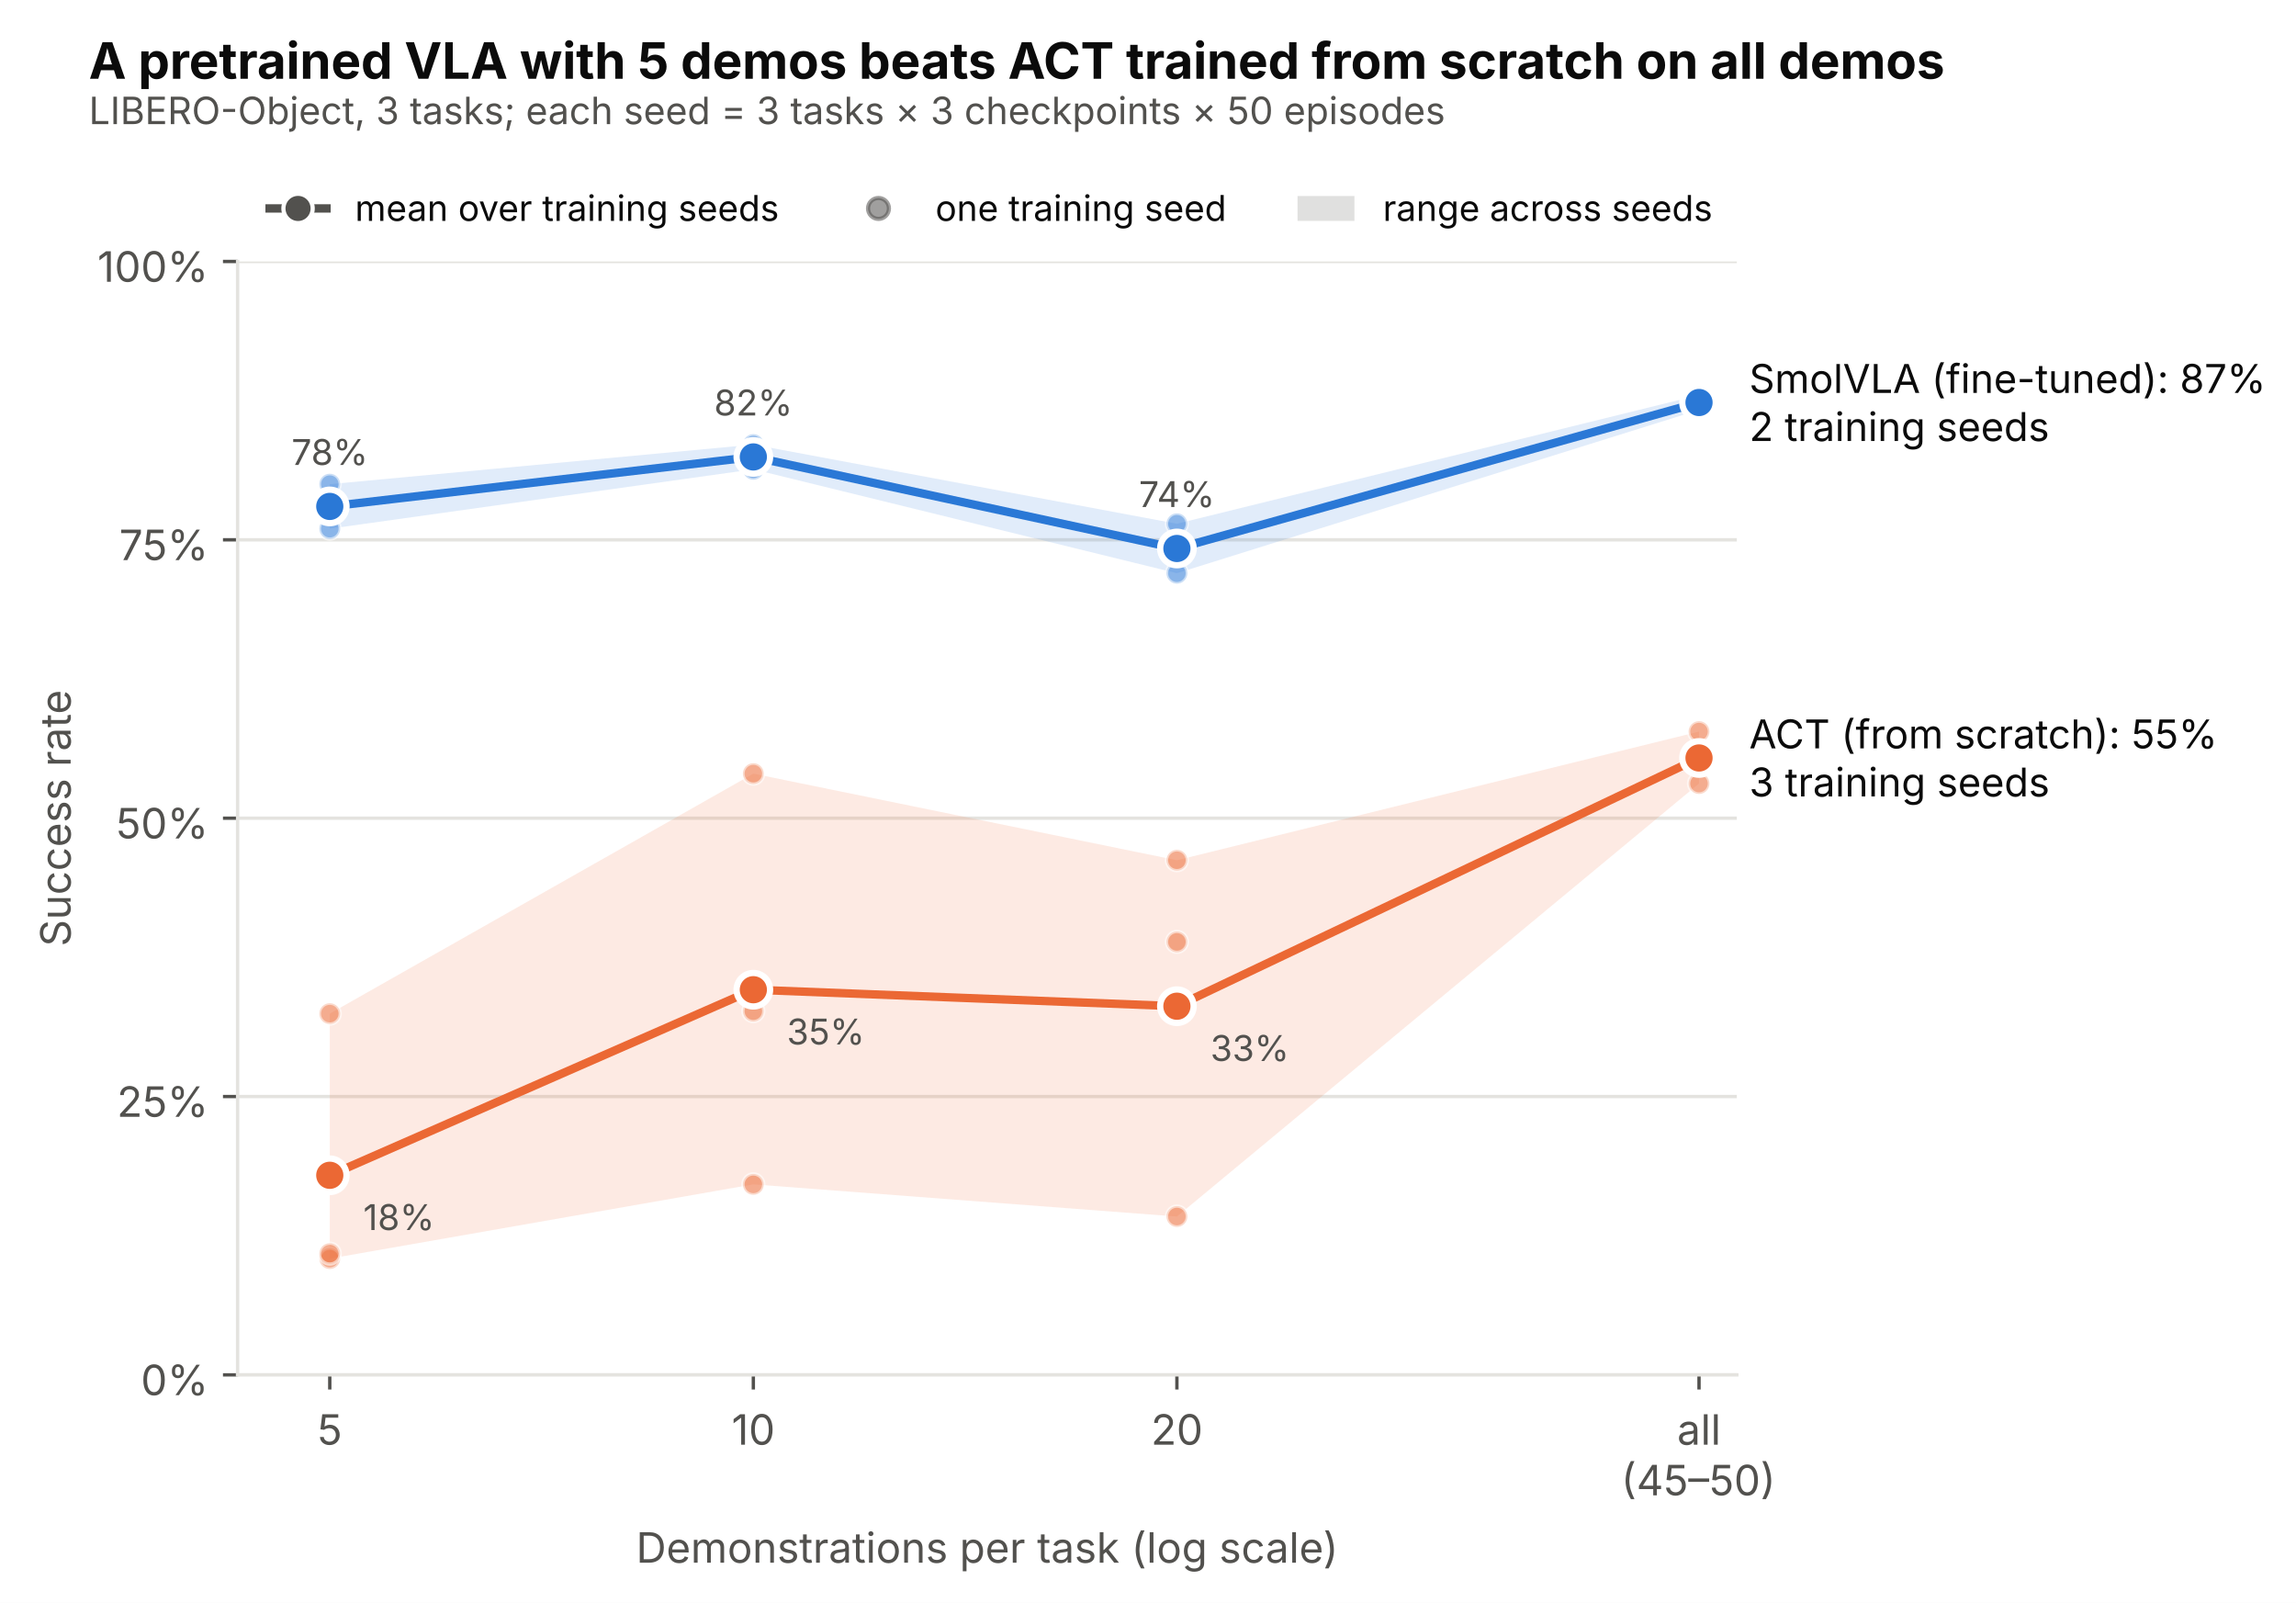
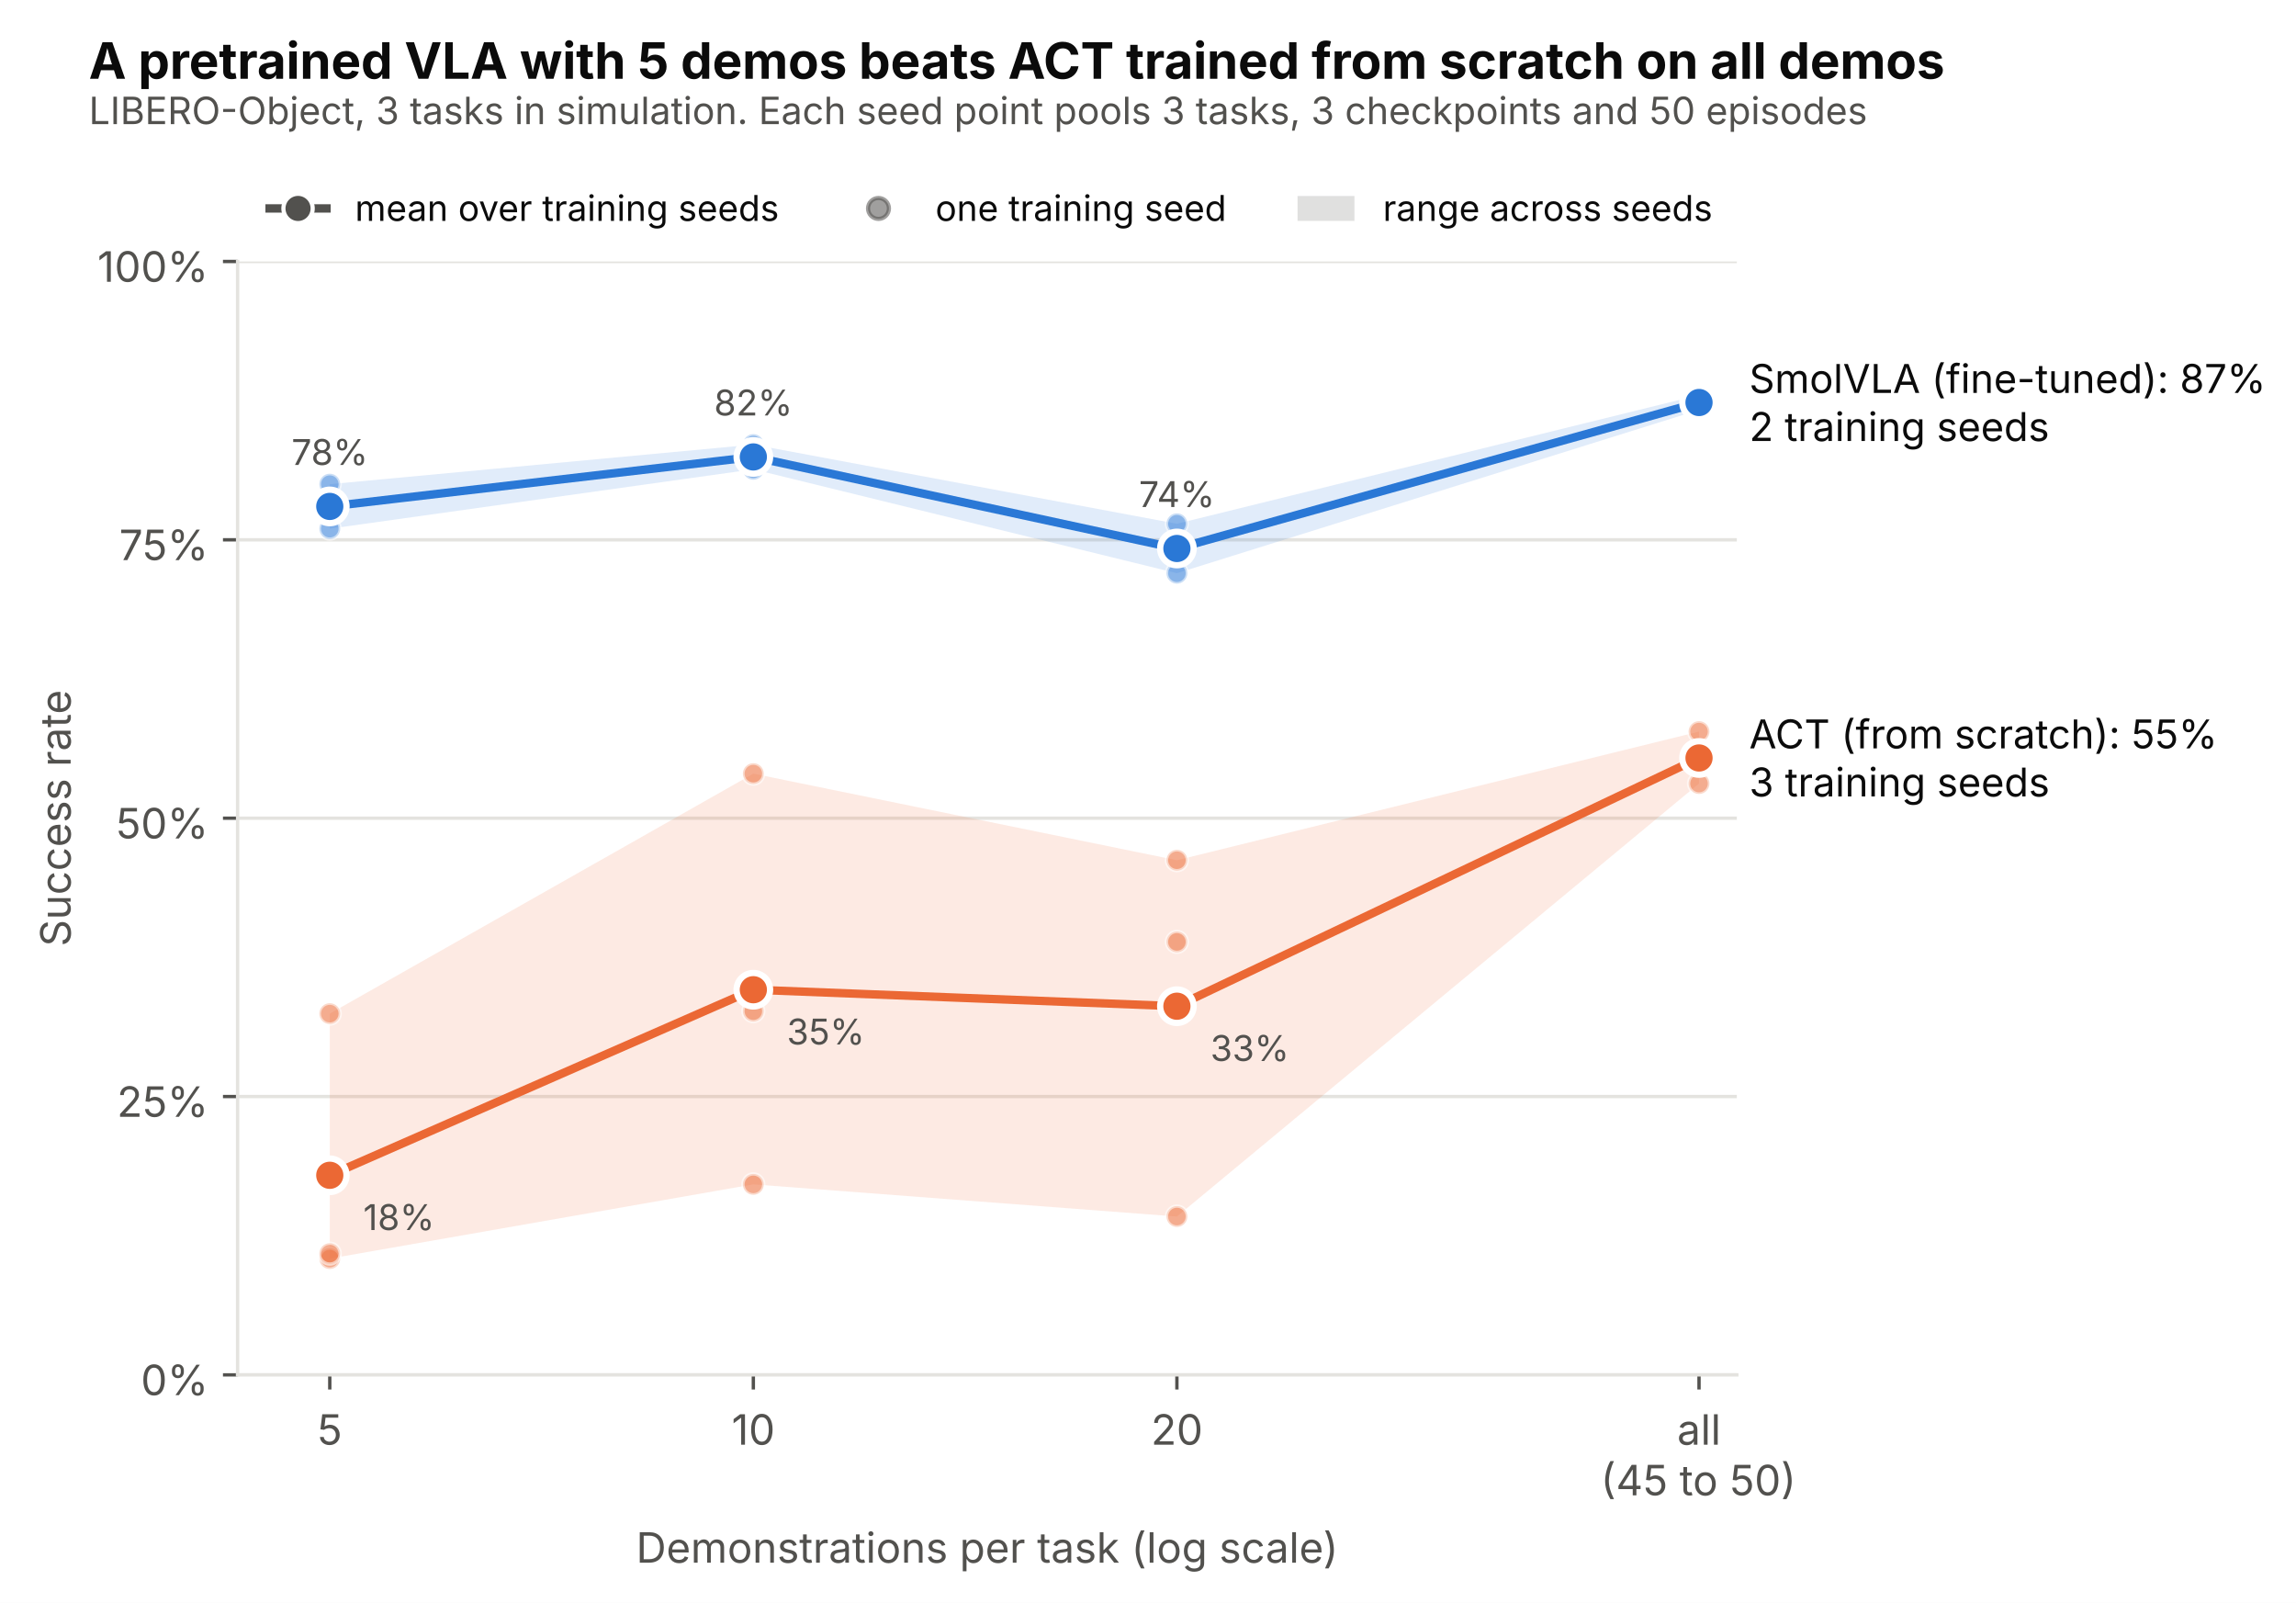
<svg xmlns="http://www.w3.org/2000/svg" xmlns:xlink="http://www.w3.org/1999/xlink" width="548.899pt" height="383.107pt" viewBox="0 0 548.899 383.107" version="1.1">
  <defs>
    <style type="text/css">*{stroke-linejoin: round; stroke-linecap: butt}</style>
  </defs>
  <g id="figure_1">
    <g id="patch_1">
      <path d="M 0 383.107  L 548.899 383.107  L 548.899 0  L 0 0  z " style="fill: #ffffff" />
    </g>
    <g id="axes_1">
      <g id="patch_2">
        <path d="M 56.804 328.608  L 415.22 328.608  L 415.22 62.496  L 56.804 62.496  z " style="fill: #ffffff" />
      </g>
      <g id="matplotlib.axis_1">
        <g id="xtick_1">
          <g id="line2d_1">
            <defs>
              <path id="ma58de46d80" d="M 0 0  L 0 3.5  " style="stroke: #52514e; stroke-width: 0.8" />
            </defs>
            <g>
              <use xlink:href="#ma58de46d80" x="78.838" y="328.608" style="fill: #52514e; stroke: #52514e; stroke-width: 0.8" />
            </g>
          </g>
          <g id="text_1">
-             <text style="font-size: 10px; font-family: 'Inter', 'DejaVu Sans', 'Bitstream Vera Sans', 'Computer Modern Sans Serif', 'Lucida Grande', 'Verdana', 'Geneva', 'Lucid', 'Arial', 'Helvetica', 'Avant Garde', sans-serif; text-anchor: middle; fill: #52514e" x="78.838" y="345.296" transform="rotate(-0 78.83787 345.2955)">5</text>
+             <text style="font-size: 10px; font-family: 'Inter', 'DejaVu Sans', sans-serif; text-anchor: middle; fill: #52514e" x="78.838" y="345.296" transform="rotate(-0 78.83787 345.2955)">5</text>
          </g>
        </g>
        <g id="xtick_2">
          <g id="line2d_2">
            <g>
              <use xlink:href="#ma58de46d80" x="180.099" y="328.608" style="fill: #52514e; stroke: #52514e; stroke-width: 0.8" />
            </g>
          </g>
          <g id="text_2">
-             <text style="font-size: 10px; font-family: 'Inter', 'DejaVu Sans', 'Bitstream Vera Sans', 'Computer Modern Sans Serif', 'Lucida Grande', 'Verdana', 'Geneva', 'Lucid', 'Arial', 'Helvetica', 'Avant Garde', sans-serif; text-anchor: middle; fill: #52514e" x="180.099" y="345.296" transform="rotate(-0 180.0991 345.2955)">10</text>
+             <text style="font-size: 10px; font-family: 'Inter', 'DejaVu Sans', sans-serif; text-anchor: middle; fill: #52514e" x="180.099" y="345.296" transform="rotate(-0 180.0991 345.2955)">10</text>
          </g>
        </g>
        <g id="xtick_3">
          <g id="line2d_3">
            <g>
              <use xlink:href="#ma58de46d80" x="281.36" y="328.608" style="fill: #52514e; stroke: #52514e; stroke-width: 0.8" />
            </g>
          </g>
          <g id="text_3">
-             <text style="font-size: 10px; font-family: 'Inter', 'DejaVu Sans', 'Bitstream Vera Sans', 'Computer Modern Sans Serif', 'Lucida Grande', 'Verdana', 'Geneva', 'Lucid', 'Arial', 'Helvetica', 'Avant Garde', sans-serif; text-anchor: middle; fill: #52514e" x="281.36" y="345.296" transform="rotate(-0 281.3603 345.2955)">20</text>
+             <text style="font-size: 10px; font-family: 'Inter', 'DejaVu Sans', sans-serif; text-anchor: middle; fill: #52514e" x="281.36" y="345.296" transform="rotate(-0 281.3603 345.2955)">20</text>
          </g>
        </g>
        <g id="xtick_4">
          <g id="line2d_4">
            <g>
              <use xlink:href="#ma58de46d80" x="406.181" y="328.608" style="fill: #52514e; stroke: #52514e; stroke-width: 0.8" />
            </g>
          </g>
          <g id="text_4">
-             <text style="font-size: 10px; font-family: 'Inter', 'DejaVu Sans', 'Bitstream Vera Sans', 'Computer Modern Sans Serif', 'Lucida Grande', 'Verdana', 'Geneva', 'Lucid', 'Arial', 'Helvetica', 'Avant Garde', sans-serif; fill: #52514e" transform="translate(400.9513 345.2955)">all</text>
-             <text style="font-size: 10px; font-family: 'Inter', 'DejaVu Sans', 'Bitstream Vera Sans', 'Computer Modern Sans Serif', 'Lucida Grande', 'Verdana', 'Geneva', 'Lucid', 'Arial', 'Helvetica', 'Avant Garde', sans-serif; fill: #52514e" transform="translate(387.57 357.3951)">(45–50)</text>
+             <text style="font-size: 10px; font-family: 'Inter', 'DejaVu Sans', sans-serif; fill: #52514e" transform="translate(400.9513 345.2955)">all</text>
+             <text style="font-size: 10px; font-family: 'Inter', 'DejaVu Sans', sans-serif; fill: #52514e" transform="translate(382.6716 357.3951)">(45 to 50)</text>
          </g>
        </g>
        <g id="text_5">
-           <text style="font-size: 10px; font-family: 'Inter', 'DejaVu Sans', 'Bitstream Vera Sans', 'Computer Modern Sans Serif', 'Lucida Grande', 'Verdana', 'Geneva', 'Lucid', 'Arial', 'Helvetica', 'Avant Garde', sans-serif; text-anchor: middle; fill: #52514e" x="236.012" y="373.495" transform="rotate(-0 236.0123 373.4947)">Demonstrations per task (log scale)</text>
+           <text style="font-size: 10px; font-family: 'Inter', 'DejaVu Sans', sans-serif; text-anchor: middle; fill: #52514e" x="236.012" y="373.495" transform="rotate(-0 236.0123 373.4947)">Demonstrations per task (log scale)</text>
        </g>
      </g>
      <g id="matplotlib.axis_2">
        <g id="ytick_1">
          <g id="line2d_5">
            <path d="M 56.804 328.608  L 415.22 328.608  " clip-path="url(#p973b50cd61)" style="fill: none; stroke: #e4e3df; stroke-width: 0.8; stroke-linecap: square" />
          </g>
          <g id="line2d_6">
            <defs>
              <path id="me9674b7a8d" d="M 0 0  L -3.5 0  " style="stroke: #52514e; stroke-width: 0.8" />
            </defs>
            <g>
              <use xlink:href="#me9674b7a8d" x="56.804" y="328.608" style="fill: #52514e; stroke: #52514e; stroke-width: 0.8" />
            </g>
          </g>
          <g id="text_6">
-             <text style="font-size: 10px; font-family: 'Inter', 'DejaVu Sans', 'Bitstream Vera Sans', 'Computer Modern Sans Serif', 'Lucida Grande', 'Verdana', 'Geneva', 'Lucid', 'Arial', 'Helvetica', 'Avant Garde', sans-serif; text-anchor: end; fill: #52514e" x="49.804" y="333.452" transform="rotate(-0 49.8043 333.4518)">0%</text>
+             <text style="font-size: 10px; font-family: 'Inter', 'DejaVu Sans', sans-serif; text-anchor: end; fill: #52514e" x="49.804" y="333.452" transform="rotate(-0 49.8043 333.4518)">0%</text>
          </g>
        </g>
        <g id="ytick_2">
          <g id="line2d_7">
            <path d="M 56.804 262.08  L 415.22 262.08  " clip-path="url(#p973b50cd61)" style="fill: none; stroke: #e4e3df; stroke-width: 0.8; stroke-linecap: square" />
          </g>
          <g id="line2d_8">
            <g>
              <use xlink:href="#me9674b7a8d" x="56.804" y="262.08" style="fill: #52514e; stroke: #52514e; stroke-width: 0.8" />
            </g>
          </g>
          <g id="text_7">
-             <text style="font-size: 10px; font-family: 'Inter', 'DejaVu Sans', 'Bitstream Vera Sans', 'Computer Modern Sans Serif', 'Lucida Grande', 'Verdana', 'Geneva', 'Lucid', 'Arial', 'Helvetica', 'Avant Garde', sans-serif; text-anchor: end; fill: #52514e" x="49.804" y="266.924" transform="rotate(-0 49.8043 266.9237)">25%</text>
+             <text style="font-size: 10px; font-family: 'Inter', 'DejaVu Sans', sans-serif; text-anchor: end; fill: #52514e" x="49.804" y="266.924" transform="rotate(-0 49.8043 266.9237)">25%</text>
          </g>
        </g>
        <g id="ytick_3">
          <g id="line2d_9">
            <path d="M 56.804 195.552  L 415.22 195.552  " clip-path="url(#p973b50cd61)" style="fill: none; stroke: #e4e3df; stroke-width: 0.8; stroke-linecap: square" />
          </g>
          <g id="line2d_10">
            <g>
              <use xlink:href="#me9674b7a8d" x="56.804" y="195.552" style="fill: #52514e; stroke: #52514e; stroke-width: 0.8" />
            </g>
          </g>
          <g id="text_8">
-             <text style="font-size: 10px; font-family: 'Inter', 'DejaVu Sans', 'Bitstream Vera Sans', 'Computer Modern Sans Serif', 'Lucida Grande', 'Verdana', 'Geneva', 'Lucid', 'Arial', 'Helvetica', 'Avant Garde', sans-serif; text-anchor: end; fill: #52514e" x="49.804" y="200.396" transform="rotate(-0 49.8043 200.3957)">50%</text>
+             <text style="font-size: 10px; font-family: 'Inter', 'DejaVu Sans', sans-serif; text-anchor: end; fill: #52514e" x="49.804" y="200.396" transform="rotate(-0 49.8043 200.3957)">50%</text>
          </g>
        </g>
        <g id="ytick_4">
          <g id="line2d_11">
            <path d="M 56.804 129.024  L 415.22 129.024  " clip-path="url(#p973b50cd61)" style="fill: none; stroke: #e4e3df; stroke-width: 0.8; stroke-linecap: square" />
          </g>
          <g id="line2d_12">
            <g>
              <use xlink:href="#me9674b7a8d" x="56.804" y="129.024" style="fill: #52514e; stroke: #52514e; stroke-width: 0.8" />
            </g>
          </g>
          <g id="text_9">
-             <text style="font-size: 10px; font-family: 'Inter', 'DejaVu Sans', 'Bitstream Vera Sans', 'Computer Modern Sans Serif', 'Lucida Grande', 'Verdana', 'Geneva', 'Lucid', 'Arial', 'Helvetica', 'Avant Garde', sans-serif; text-anchor: end; fill: #52514e" x="49.804" y="133.868" transform="rotate(-0 49.8043 133.8678)">75%</text>
+             <text style="font-size: 10px; font-family: 'Inter', 'DejaVu Sans', sans-serif; text-anchor: end; fill: #52514e" x="49.804" y="133.868" transform="rotate(-0 49.8043 133.8678)">75%</text>
          </g>
        </g>
        <g id="ytick_5">
          <g id="line2d_13">
            <path d="M 56.804 62.496  L 415.22 62.496  " clip-path="url(#p973b50cd61)" style="fill: none; stroke: #e4e3df; stroke-width: 0.8; stroke-linecap: square" />
          </g>
          <g id="line2d_14">
            <g>
              <use xlink:href="#me9674b7a8d" x="56.804" y="62.496" style="fill: #52514e; stroke: #52514e; stroke-width: 0.8" />
            </g>
          </g>
          <g id="text_10">
-             <text style="font-size: 10px; font-family: 'Inter', 'DejaVu Sans', 'Bitstream Vera Sans', 'Computer Modern Sans Serif', 'Lucida Grande', 'Verdana', 'Geneva', 'Lucid', 'Arial', 'Helvetica', 'Avant Garde', sans-serif; text-anchor: end; fill: #52514e" x="49.804" y="67.34" transform="rotate(-0 49.8043 67.33975)">100%</text>
+             <text style="font-size: 10px; font-family: 'Inter', 'DejaVu Sans', sans-serif; text-anchor: end; fill: #52514e" x="49.804" y="67.34" transform="rotate(-0 49.8043 67.33975)">100%</text>
          </g>
        </g>
        <g id="text_11">
-           <text style="font-size: 10px; font-family: 'Inter', 'DejaVu Sans', 'Bitstream Vera Sans', 'Computer Modern Sans Serif', 'Lucida Grande', 'Verdana', 'Geneva', 'Lucid', 'Arial', 'Helvetica', 'Avant Garde', sans-serif; text-anchor: middle; fill: #52514e" x="16.887" y="195.552" transform="rotate(-90 16.8875 195.552)">Success rate</text>
+           <text style="font-size: 10px; font-family: 'Inter', 'DejaVu Sans', sans-serif; text-anchor: middle; fill: #52514e" x="16.887" y="195.552" transform="rotate(-90 16.8875 195.552)">Success rate</text>
        </g>
      </g>
      <g id="FillBetweenPolyCollection_1">
        <defs>
          <path id="me6c5bfde79" d="M 78.838 -267.388  L 78.838 -256.744  L 180.099 -270.937  L 281.36 -246.099  L 406.181 -285.129  L 406.181 -288.677  L 406.181 -288.677  L 281.36 -257.927  L 180.099 -276.85  L 78.838 -267.388  z " />
        </defs>
        <g clip-path="url(#p973b50cd61)">
          <use xlink:href="#me6c5bfde79" x="0" y="383.107" style="fill: #2a78d6; fill-opacity: 0.14" />
        </g>
      </g>
      <g id="FillBetweenPolyCollection_2">
        <defs>
          <path id="m7fb12629b8" d="M 78.838 -140.837  L 78.838 -82.293  L 180.099 -100.034  L 281.36 -92.346  L 406.181 -195.834  L 406.181 -208.252  L 406.181 -208.252  L 281.36 -177.502  L 180.099 -198.199  L 78.838 -140.837  z " />
        </defs>
        <g clip-path="url(#p973b50cd61)">
          <use xlink:href="#m7fb12629b8" x="0" y="383.107" style="fill: #eb6834; fill-opacity: 0.14" />
        </g>
      </g>
      <g id="line2d_15">
        <defs>
          <path id="m2b7df08fe7" d="M 0 2.5  C 0.663 2.5 1.299 2.237 1.768 1.768  C 2.237 1.299 2.5 0.663 2.5 0  C 2.5 -0.663 2.237 -1.299 1.768 -1.768  C 1.299 -2.237 0.663 -2.5 0 -2.5  C -0.663 -2.5 -1.299 -2.237 -1.768 -1.768  C -2.237 -1.299 -2.5 -0.663 -2.5 0  C -2.5 0.663 -2.237 1.299 -1.768 1.768  C -1.299 2.237 -0.663 2.5 0 2.5  z " style="stroke: #ffffff; stroke-opacity: 0.55; stroke-width: 0.8" />
        </defs>
        <g clip-path="url(#p973b50cd61)">
          <use xlink:href="#m2b7df08fe7" x="78.838" y="126.363" style="fill: #2a78d6; fill-opacity: 0.55; stroke: #ffffff; stroke-opacity: 0.55; stroke-width: 0.8" />
        </g>
      </g>
      <g id="line2d_16">
        <g clip-path="url(#p973b50cd61)">
          <use xlink:href="#m2b7df08fe7" x="78.838" y="115.718" style="fill: #2a78d6; fill-opacity: 0.55; stroke: #ffffff; stroke-opacity: 0.55; stroke-width: 0.8" />
        </g>
      </g>
      <g id="line2d_17">
        <g clip-path="url(#p973b50cd61)">
          <use xlink:href="#m2b7df08fe7" x="180.099" y="112.17" style="fill: #2a78d6; fill-opacity: 0.55; stroke: #ffffff; stroke-opacity: 0.55; stroke-width: 0.8" />
        </g>
      </g>
      <g id="line2d_18">
        <g clip-path="url(#p973b50cd61)">
          <use xlink:href="#m2b7df08fe7" x="180.099" y="106.257" style="fill: #2a78d6; fill-opacity: 0.55; stroke: #ffffff; stroke-opacity: 0.55; stroke-width: 0.8" />
        </g>
      </g>
      <g id="line2d_19">
        <g clip-path="url(#p973b50cd61)">
          <use xlink:href="#m2b7df08fe7" x="281.36" y="137.007" style="fill: #2a78d6; fill-opacity: 0.55; stroke: #ffffff; stroke-opacity: 0.55; stroke-width: 0.8" />
        </g>
      </g>
      <g id="line2d_20">
        <g clip-path="url(#p973b50cd61)">
          <use xlink:href="#m2b7df08fe7" x="281.36" y="125.18" style="fill: #2a78d6; fill-opacity: 0.55; stroke: #ffffff; stroke-opacity: 0.55; stroke-width: 0.8" />
        </g>
      </g>
      <g id="line2d_21">
        <g clip-path="url(#p973b50cd61)">
          <use xlink:href="#m2b7df08fe7" x="406.181" y="94.429" style="fill: #2a78d6; fill-opacity: 0.55; stroke: #ffffff; stroke-opacity: 0.55; stroke-width: 0.8" />
        </g>
      </g>
      <g id="line2d_22">
        <g clip-path="url(#p973b50cd61)">
          <use xlink:href="#m2b7df08fe7" x="406.181" y="97.978" style="fill: #2a78d6; fill-opacity: 0.55; stroke: #ffffff; stroke-opacity: 0.55; stroke-width: 0.8" />
        </g>
      </g>
      <g id="line2d_23">
        <defs>
          <path id="md16231b78c" d="M 0 2.5  C 0.663 2.5 1.299 2.237 1.768 1.768  C 2.237 1.299 2.5 0.663 2.5 0  C 2.5 -0.663 2.237 -1.299 1.768 -1.768  C 1.299 -2.237 0.663 -2.5 0 -2.5  C -0.663 -2.5 -1.299 -2.237 -1.768 -1.768  C -2.237 -1.299 -2.5 -0.663 -2.5 0  C -2.5 0.663 -2.237 1.299 -1.768 1.768  C -1.299 2.237 -0.663 2.5 0 2.5  z " style="stroke: #ffffff; stroke-opacity: 0.55; stroke-width: 0.8" />
        </defs>
        <g clip-path="url(#p973b50cd61)">
          <use xlink:href="#md16231b78c" x="78.838" y="300.814" style="fill: #eb6834; fill-opacity: 0.55; stroke: #ffffff; stroke-opacity: 0.55; stroke-width: 0.8" />
        </g>
      </g>
      <g id="line2d_24">
        <g clip-path="url(#p973b50cd61)">
          <use xlink:href="#md16231b78c" x="78.838" y="299.631" style="fill: #eb6834; fill-opacity: 0.55; stroke: #ffffff; stroke-opacity: 0.55; stroke-width: 0.8" />
        </g>
      </g>
      <g id="line2d_25">
        <g clip-path="url(#p973b50cd61)">
          <use xlink:href="#md16231b78c" x="78.838" y="242.269" style="fill: #eb6834; fill-opacity: 0.55; stroke: #ffffff; stroke-opacity: 0.55; stroke-width: 0.8" />
        </g>
      </g>
      <g id="line2d_26">
        <g clip-path="url(#p973b50cd61)">
          <use xlink:href="#md16231b78c" x="180.099" y="283.073" style="fill: #eb6834; fill-opacity: 0.55; stroke: #ffffff; stroke-opacity: 0.55; stroke-width: 0.8" />
        </g>
      </g>
      <g id="line2d_27">
        <g clip-path="url(#p973b50cd61)">
          <use xlink:href="#md16231b78c" x="180.099" y="184.908" style="fill: #eb6834; fill-opacity: 0.55; stroke: #ffffff; stroke-opacity: 0.55; stroke-width: 0.8" />
        </g>
      </g>
      <g id="line2d_28">
        <g clip-path="url(#p973b50cd61)">
          <use xlink:href="#md16231b78c" x="180.099" y="241.678" style="fill: #eb6834; fill-opacity: 0.55; stroke: #ffffff; stroke-opacity: 0.55; stroke-width: 0.8" />
        </g>
      </g>
      <g id="line2d_29">
        <g clip-path="url(#p973b50cd61)">
          <use xlink:href="#md16231b78c" x="281.36" y="225.12" style="fill: #eb6834; fill-opacity: 0.55; stroke: #ffffff; stroke-opacity: 0.55; stroke-width: 0.8" />
        </g>
      </g>
      <g id="line2d_30">
        <g clip-path="url(#p973b50cd61)">
          <use xlink:href="#md16231b78c" x="281.36" y="205.605" style="fill: #eb6834; fill-opacity: 0.55; stroke: #ffffff; stroke-opacity: 0.55; stroke-width: 0.8" />
        </g>
      </g>
      <g id="line2d_31">
        <g clip-path="url(#p973b50cd61)">
          <use xlink:href="#md16231b78c" x="281.36" y="290.761" style="fill: #eb6834; fill-opacity: 0.55; stroke: #ffffff; stroke-opacity: 0.55; stroke-width: 0.8" />
        </g>
      </g>
      <g id="line2d_32">
        <g clip-path="url(#p973b50cd61)">
          <use xlink:href="#md16231b78c" x="406.181" y="174.854" style="fill: #eb6834; fill-opacity: 0.55; stroke: #ffffff; stroke-opacity: 0.55; stroke-width: 0.8" />
        </g>
      </g>
      <g id="line2d_33">
        <g clip-path="url(#p973b50cd61)">
          <use xlink:href="#md16231b78c" x="406.181" y="187.273" style="fill: #eb6834; fill-opacity: 0.55; stroke: #ffffff; stroke-opacity: 0.55; stroke-width: 0.8" />
        </g>
      </g>
      <g id="line2d_34">
        <g clip-path="url(#p973b50cd61)">
          <use xlink:href="#md16231b78c" x="406.181" y="181.359" style="fill: #eb6834; fill-opacity: 0.55; stroke: #ffffff; stroke-opacity: 0.55; stroke-width: 0.8" />
        </g>
      </g>
      <g id="patch_3">
        <path d="M 56.804 328.608  L 56.804 62.496  " style="fill: none; stroke: #e4e3df; stroke-width: 0.8; stroke-linejoin: miter; stroke-linecap: square" />
      </g>
      <g id="patch_4">
        <path d="M 56.804 328.608  L 415.22 328.608  " style="fill: none; stroke: #e4e3df; stroke-width: 0.8; stroke-linejoin: miter; stroke-linecap: square" />
      </g>
      <g id="line2d_35">
        <path d="M 78.838 121.041  L 180.099 109.213  L 281.36 131.094  L 406.181 96.204  " clip-path="url(#p973b50cd61)" style="fill: none; stroke: #2a78d6; stroke-width: 2; stroke-linecap: square" />
        <defs>
          <path id="m6b464248e5" d="M 0 4  C 1.061 4 2.078 3.579 2.828 2.828  C 3.579 2.078 4 1.061 4 0  C 4 -1.061 3.579 -2.078 2.828 -2.828  C 2.078 -3.579 1.061 -4 0 -4  C -1.061 -4 -2.078 -3.579 -2.828 -2.828  C -3.579 -2.078 -4 -1.061 -4 0  C -4 1.061 -3.579 2.078 -2.828 2.828  C -2.078 3.579 -1.061 4 0 4  z " style="stroke: #ffffff; stroke-width: 1.5" />
        </defs>
        <g clip-path="url(#p973b50cd61)">
          <use xlink:href="#m6b464248e5" x="78.838" y="121.041" style="fill: #2a78d6; stroke: #ffffff; stroke-width: 1.5" />
          <use xlink:href="#m6b464248e5" x="180.099" y="109.213" style="fill: #2a78d6; stroke: #ffffff; stroke-width: 1.5" />
          <use xlink:href="#m6b464248e5" x="281.36" y="131.094" style="fill: #2a78d6; stroke: #ffffff; stroke-width: 1.5" />
          <use xlink:href="#m6b464248e5" x="406.181" y="96.204" style="fill: #2a78d6; stroke: #ffffff; stroke-width: 1.5" />
        </g>
      </g>
      <g id="text_12">
-         <text style="font-size: 9.5px; font-family: 'Inter', 'DejaVu Sans', 'Bitstream Vera Sans', 'Computer Modern Sans Serif', 'Lucida Grande', 'Verdana', 'Geneva', 'Lucid', 'Arial', 'Helvetica', 'Avant Garde', sans-serif; fill: #0b0b0b" transform="translate(418.181 93.91202)">SmolVLA (fine-tuned): 87%</text>
-         <text style="font-size: 9.5px; font-family: 'Inter', 'DejaVu Sans', 'Bitstream Vera Sans', 'Computer Modern Sans Serif', 'Lucida Grande', 'Verdana', 'Geneva', 'Lucid', 'Arial', 'Helvetica', 'Avant Garde', sans-serif; fill: #0b0b0b" transform="translate(418.181 105.4066)">2 training seeds</text>
+         <text style="font-size: 9.5px; font-family: 'Inter', 'DejaVu Sans', sans-serif; fill: #0b0b0b" transform="translate(418.181 93.91202)">SmolVLA (fine-tuned): 87%</text>
+         <text style="font-size: 9.5px; font-family: 'Inter', 'DejaVu Sans', sans-serif; fill: #0b0b0b" transform="translate(418.181 105.4066)">2 training seeds</text>
      </g>
      <g id="text_13">
-         <text style="font-size: 8.5px; font-family: 'Inter', 'DejaVu Sans', 'Bitstream Vera Sans', 'Computer Modern Sans Serif', 'Lucida Grande', 'Verdana', 'Geneva', 'Lucid', 'Arial', 'Helvetica', 'Avant Garde', sans-serif; text-anchor: middle; fill: #52514e" x="78.838" y="111.133" transform="rotate(-0 78.83787 111.1327)">78%</text>
+         <text style="font-size: 8.5px; font-family: 'Inter', 'DejaVu Sans', sans-serif; text-anchor: middle; fill: #52514e" x="78.838" y="111.133" transform="rotate(-0 78.83787 111.1327)">78%</text>
      </g>
      <g id="text_14">
-         <text style="font-size: 8.5px; font-family: 'Inter', 'DejaVu Sans', 'Bitstream Vera Sans', 'Computer Modern Sans Serif', 'Lucida Grande', 'Verdana', 'Geneva', 'Lucid', 'Arial', 'Helvetica', 'Avant Garde', sans-serif; text-anchor: middle; fill: #52514e" x="180.099" y="99.305" transform="rotate(-0 180.0991 99.30548)">82%</text>
+         <text style="font-size: 8.5px; font-family: 'Inter', 'DejaVu Sans', sans-serif; text-anchor: middle; fill: #52514e" x="180.099" y="99.305" transform="rotate(-0 180.0991 99.30548)">82%</text>
      </g>
      <g id="text_15">
-         <text style="font-size: 8.5px; font-family: 'Inter', 'DejaVu Sans', 'Bitstream Vera Sans', 'Computer Modern Sans Serif', 'Lucida Grande', 'Verdana', 'Geneva', 'Lucid', 'Arial', 'Helvetica', 'Avant Garde', sans-serif; text-anchor: middle; fill: #52514e" x="281.36" y="121.186" transform="rotate(-0 281.3603 121.1858)">74%</text>
+         <text style="font-size: 8.5px; font-family: 'Inter', 'DejaVu Sans', sans-serif; text-anchor: middle; fill: #52514e" x="281.36" y="121.186" transform="rotate(-0 281.3603 121.1858)">74%</text>
      </g>
      <g id="line2d_36">
        <path d="M 78.838 280.905  L 180.099 236.553  L 281.36 240.495  L 406.181 181.162  " clip-path="url(#p973b50cd61)" style="fill: none; stroke: #eb6834; stroke-width: 2; stroke-linecap: square" />
        <defs>
          <path id="mef9fa9eda6" d="M 0 4  C 1.061 4 2.078 3.579 2.828 2.828  C 3.579 2.078 4 1.061 4 0  C 4 -1.061 3.579 -2.078 2.828 -2.828  C 2.078 -3.579 1.061 -4 0 -4  C -1.061 -4 -2.078 -3.579 -2.828 -2.828  C -3.579 -2.078 -4 -1.061 -4 0  C -4 1.061 -3.579 2.078 -2.828 2.828  C -2.078 3.579 -1.061 4 0 4  z " style="stroke: #ffffff; stroke-width: 1.5" />
        </defs>
        <g clip-path="url(#p973b50cd61)">
          <use xlink:href="#mef9fa9eda6" x="78.838" y="280.905" style="fill: #eb6834; stroke: #ffffff; stroke-width: 1.5" />
          <use xlink:href="#mef9fa9eda6" x="180.099" y="236.553" style="fill: #eb6834; stroke: #ffffff; stroke-width: 1.5" />
          <use xlink:href="#mef9fa9eda6" x="281.36" y="240.495" style="fill: #eb6834; stroke: #ffffff; stroke-width: 1.5" />
          <use xlink:href="#mef9fa9eda6" x="406.181" y="181.162" style="fill: #eb6834; stroke: #ffffff; stroke-width: 1.5" />
        </g>
      </g>
      <g id="text_16">
-         <text style="font-size: 9.5px; font-family: 'Inter', 'DejaVu Sans', 'Bitstream Vera Sans', 'Computer Modern Sans Serif', 'Lucida Grande', 'Verdana', 'Geneva', 'Lucid', 'Arial', 'Helvetica', 'Avant Garde', sans-serif; fill: #0b0b0b" transform="translate(418.181 178.8707)">ACT (from scratch): 55%</text>
-         <text style="font-size: 9.5px; font-family: 'Inter', 'DejaVu Sans', 'Bitstream Vera Sans', 'Computer Modern Sans Serif', 'Lucida Grande', 'Verdana', 'Geneva', 'Lucid', 'Arial', 'Helvetica', 'Avant Garde', sans-serif; fill: #0b0b0b" transform="translate(418.181 190.3654)">3 training seeds</text>
+         <text style="font-size: 9.5px; font-family: 'Inter', 'DejaVu Sans', sans-serif; fill: #0b0b0b" transform="translate(418.181 178.8707)">ACT (from scratch): 55%</text>
+         <text style="font-size: 9.5px; font-family: 'Inter', 'DejaVu Sans', sans-serif; fill: #0b0b0b" transform="translate(418.181 190.3654)">3 training seeds</text>
      </g>
      <g id="text_17">
-         <text style="font-size: 8.5px; font-family: 'Inter', 'DejaVu Sans', 'Bitstream Vera Sans', 'Computer Modern Sans Serif', 'Lucida Grande', 'Verdana', 'Geneva', 'Lucid', 'Arial', 'Helvetica', 'Avant Garde', sans-serif; text-anchor: start; fill: #52514e" x="86.838" y="293.997" transform="rotate(-0 86.83787 293.997)">18%</text>
+         <text style="font-size: 8.5px; font-family: 'Inter', 'DejaVu Sans', sans-serif; text-anchor: start; fill: #52514e" x="86.838" y="293.997" transform="rotate(-0 86.83787 293.997)">18%</text>
      </g>
      <g id="text_18">
-         <text style="font-size: 8.5px; font-family: 'Inter', 'DejaVu Sans', 'Bitstream Vera Sans', 'Computer Modern Sans Serif', 'Lucida Grande', 'Verdana', 'Geneva', 'Lucid', 'Arial', 'Helvetica', 'Avant Garde', sans-serif; text-anchor: start; fill: #52514e" x="188.099" y="249.645" transform="rotate(-0 188.0991 249.645)">35%</text>
+         <text style="font-size: 8.5px; font-family: 'Inter', 'DejaVu Sans', sans-serif; text-anchor: start; fill: #52514e" x="188.099" y="249.645" transform="rotate(-0 188.0991 249.645)">35%</text>
      </g>
      <g id="text_19">
-         <text style="font-size: 8.5px; font-family: 'Inter', 'DejaVu Sans', 'Bitstream Vera Sans', 'Computer Modern Sans Serif', 'Lucida Grande', 'Verdana', 'Geneva', 'Lucid', 'Arial', 'Helvetica', 'Avant Garde', sans-serif; text-anchor: start; fill: #52514e" x="289.36" y="253.587" transform="rotate(-0 289.3603 253.5874)">33%</text>
+         <text style="font-size: 8.5px; font-family: 'Inter', 'DejaVu Sans', sans-serif; text-anchor: start; fill: #52514e" x="289.36" y="253.587" transform="rotate(-0 289.3603 253.5874)">33%</text>
      </g>
      <g id="legend_1">
        <g id="line2d_37">
          <path d="M 64.454 49.821  L 71.254 49.821  L 78.054 49.821  " style="fill: none; stroke: #52514e; stroke-width: 2; stroke-linecap: square" />
          <defs>
            <path id="m7101b1b0c2" d="M 0 3.5  C 0.928 3.5 1.819 3.131 2.475 2.475  C 3.131 1.819 3.5 0.928 3.5 0  C 3.5 -0.928 3.131 -1.819 2.475 -2.475  C 1.819 -3.131 0.928 -3.5 0 -3.5  C -0.928 -3.5 -1.819 -3.131 -2.475 -2.475  C -3.131 -1.819 -3.5 -0.928 -3.5 0  C -3.5 0.928 -3.131 1.819 -2.475 2.475  C -1.819 3.131 -0.928 3.5 0 3.5  z " style="stroke: #ffffff" />
          </defs>
          <g>
            <use xlink:href="#m7101b1b0c2" x="71.254" y="49.821" style="fill: #52514e; stroke: #ffffff" />
          </g>
        </g>
        <g id="text_20">
-           <text style="font-size: 8.5px; font-family: 'Inter', 'DejaVu Sans', 'Bitstream Vera Sans', 'Computer Modern Sans Serif', 'Lucida Grande', 'Verdana', 'Geneva', 'Lucid', 'Arial', 'Helvetica', 'Avant Garde', sans-serif; text-anchor: start; fill: #0b0b0b" x="84.854" y="52.796" transform="rotate(-0 84.8543 52.79571)">mean over training seeds</text>
+           <text style="font-size: 8.5px; font-family: 'Inter', 'DejaVu Sans', sans-serif; text-anchor: start; fill: #0b0b0b" x="84.854" y="52.796" transform="rotate(-0 84.8543 52.79571)">mean over training seeds</text>
        </g>
        <g id="line2d_38">
          <path d="M 203.218 49.821  L 210.018 49.821  L 216.818 49.821  " style="fill: none" />
          <defs>
            <path id="mbb8863469e" d="M 0 2.5  C 0.663 2.5 1.299 2.237 1.768 1.768  C 2.237 1.299 2.5 0.663 2.5 0  C 2.5 -0.663 2.237 -1.299 1.768 -1.768  C 1.299 -2.237 0.663 -2.5 0 -2.5  C -0.663 -2.5 -1.299 -2.237 -1.768 -1.768  C -2.237 -1.299 -2.5 -0.663 -2.5 0  C -2.5 0.663 -2.237 1.299 -1.768 1.768  C -1.299 2.237 -0.663 2.5 0 2.5  z " style="stroke: #52514e; stroke-opacity: 0.55" />
          </defs>
          <g>
            <use xlink:href="#mbb8863469e" x="210.018" y="49.821" style="fill: #52514e; fill-opacity: 0.55; stroke: #52514e; stroke-opacity: 0.55" />
          </g>
        </g>
        <g id="text_21">
-           <text style="font-size: 8.5px; font-family: 'Inter', 'DejaVu Sans', 'Bitstream Vera Sans', 'Computer Modern Sans Serif', 'Lucida Grande', 'Verdana', 'Geneva', 'Lucid', 'Arial', 'Helvetica', 'Avant Garde', sans-serif; text-anchor: start; fill: #0b0b0b" x="223.618" y="52.796" transform="rotate(-0 223.6181 52.79571)">one training seed</text>
+           <text style="font-size: 8.5px; font-family: 'Inter', 'DejaVu Sans', sans-serif; text-anchor: start; fill: #0b0b0b" x="223.618" y="52.796" transform="rotate(-0 223.6181 52.79571)">one training seed</text>
        </g>
        <g id="patch_5">
          <path d="M 310.203 52.796  L 323.803 52.796  L 323.803 46.846  L 310.203 46.846  z " style="fill: #52514e; opacity: 0.18" />
        </g>
        <g id="text_22">
-           <text style="font-size: 8.5px; font-family: 'Inter', 'DejaVu Sans', 'Bitstream Vera Sans', 'Computer Modern Sans Serif', 'Lucida Grande', 'Verdana', 'Geneva', 'Lucid', 'Arial', 'Helvetica', 'Avant Garde', sans-serif; text-anchor: start; fill: #0b0b0b" x="330.603" y="52.796" transform="rotate(-0 330.6026 52.79571)">range across seeds</text>
+           <text style="font-size: 8.5px; font-family: 'Inter', 'DejaVu Sans', sans-serif; text-anchor: start; fill: #0b0b0b" x="330.603" y="52.796" transform="rotate(-0 330.6026 52.79571)">range across seeds</text>
        </g>
      </g>
    </g>
    <g id="text_23">
-       <text style="font-weight: 700; font-size: 12px; font-family: 'Inter', 'DejaVu Sans', 'Bitstream Vera Sans', 'Computer Modern Sans Serif', 'Lucida Grande', 'Verdana', 'Geneva', 'Lucid', 'Arial', 'Helvetica', 'Avant Garde', sans-serif; text-anchor: start; fill: #0b0b0b" x="21.236" y="18.825" transform="rotate(-0 21.2363 18.825)">A pretrained VLA with 5 demos beats ACT trained from scratch on all demos</text>
+       <text style="font-weight: 700; font-size: 12px; font-family: 'Inter', 'DejaVu Sans', sans-serif; text-anchor: start; fill: #0b0b0b" x="21.236" y="18.825" transform="rotate(-0 21.2363 18.825)">A pretrained VLA with 5 demos beats ACT trained from scratch on all demos</text>
    </g>
    <g id="text_24">
-       <text style="font-size: 9px; font-family: 'Inter', 'DejaVu Sans', 'Bitstream Vera Sans', 'Computer Modern Sans Serif', 'Lucida Grande', 'Verdana', 'Geneva', 'Lucid', 'Arial', 'Helvetica', 'Avant Garde', sans-serif; text-anchor: start; fill: #52514e" x="21.236" y="29.664" transform="rotate(-0 21.2363 29.664)">LIBERO-Object, 3 tasks; each seed = 3 tasks × 3 checkpoints × 50 episodes</text>
+       <text style="font-size: 9px; font-family: 'Inter', 'DejaVu Sans', sans-serif; text-anchor: start; fill: #52514e" x="21.236" y="29.664" transform="rotate(-0 21.2363 29.664)">LIBERO-Object, 3 tasks in simulation. Each seed point pools 3 tasks, 3 checkpoints and 50 episodes</text>
    </g>
  </g>
  <defs>
    <clipPath id="p973b50cd61">
      <rect x="56.804" y="62.496" width="358.416" height="266.112" />
    </clipPath>
  </defs>
</svg>
